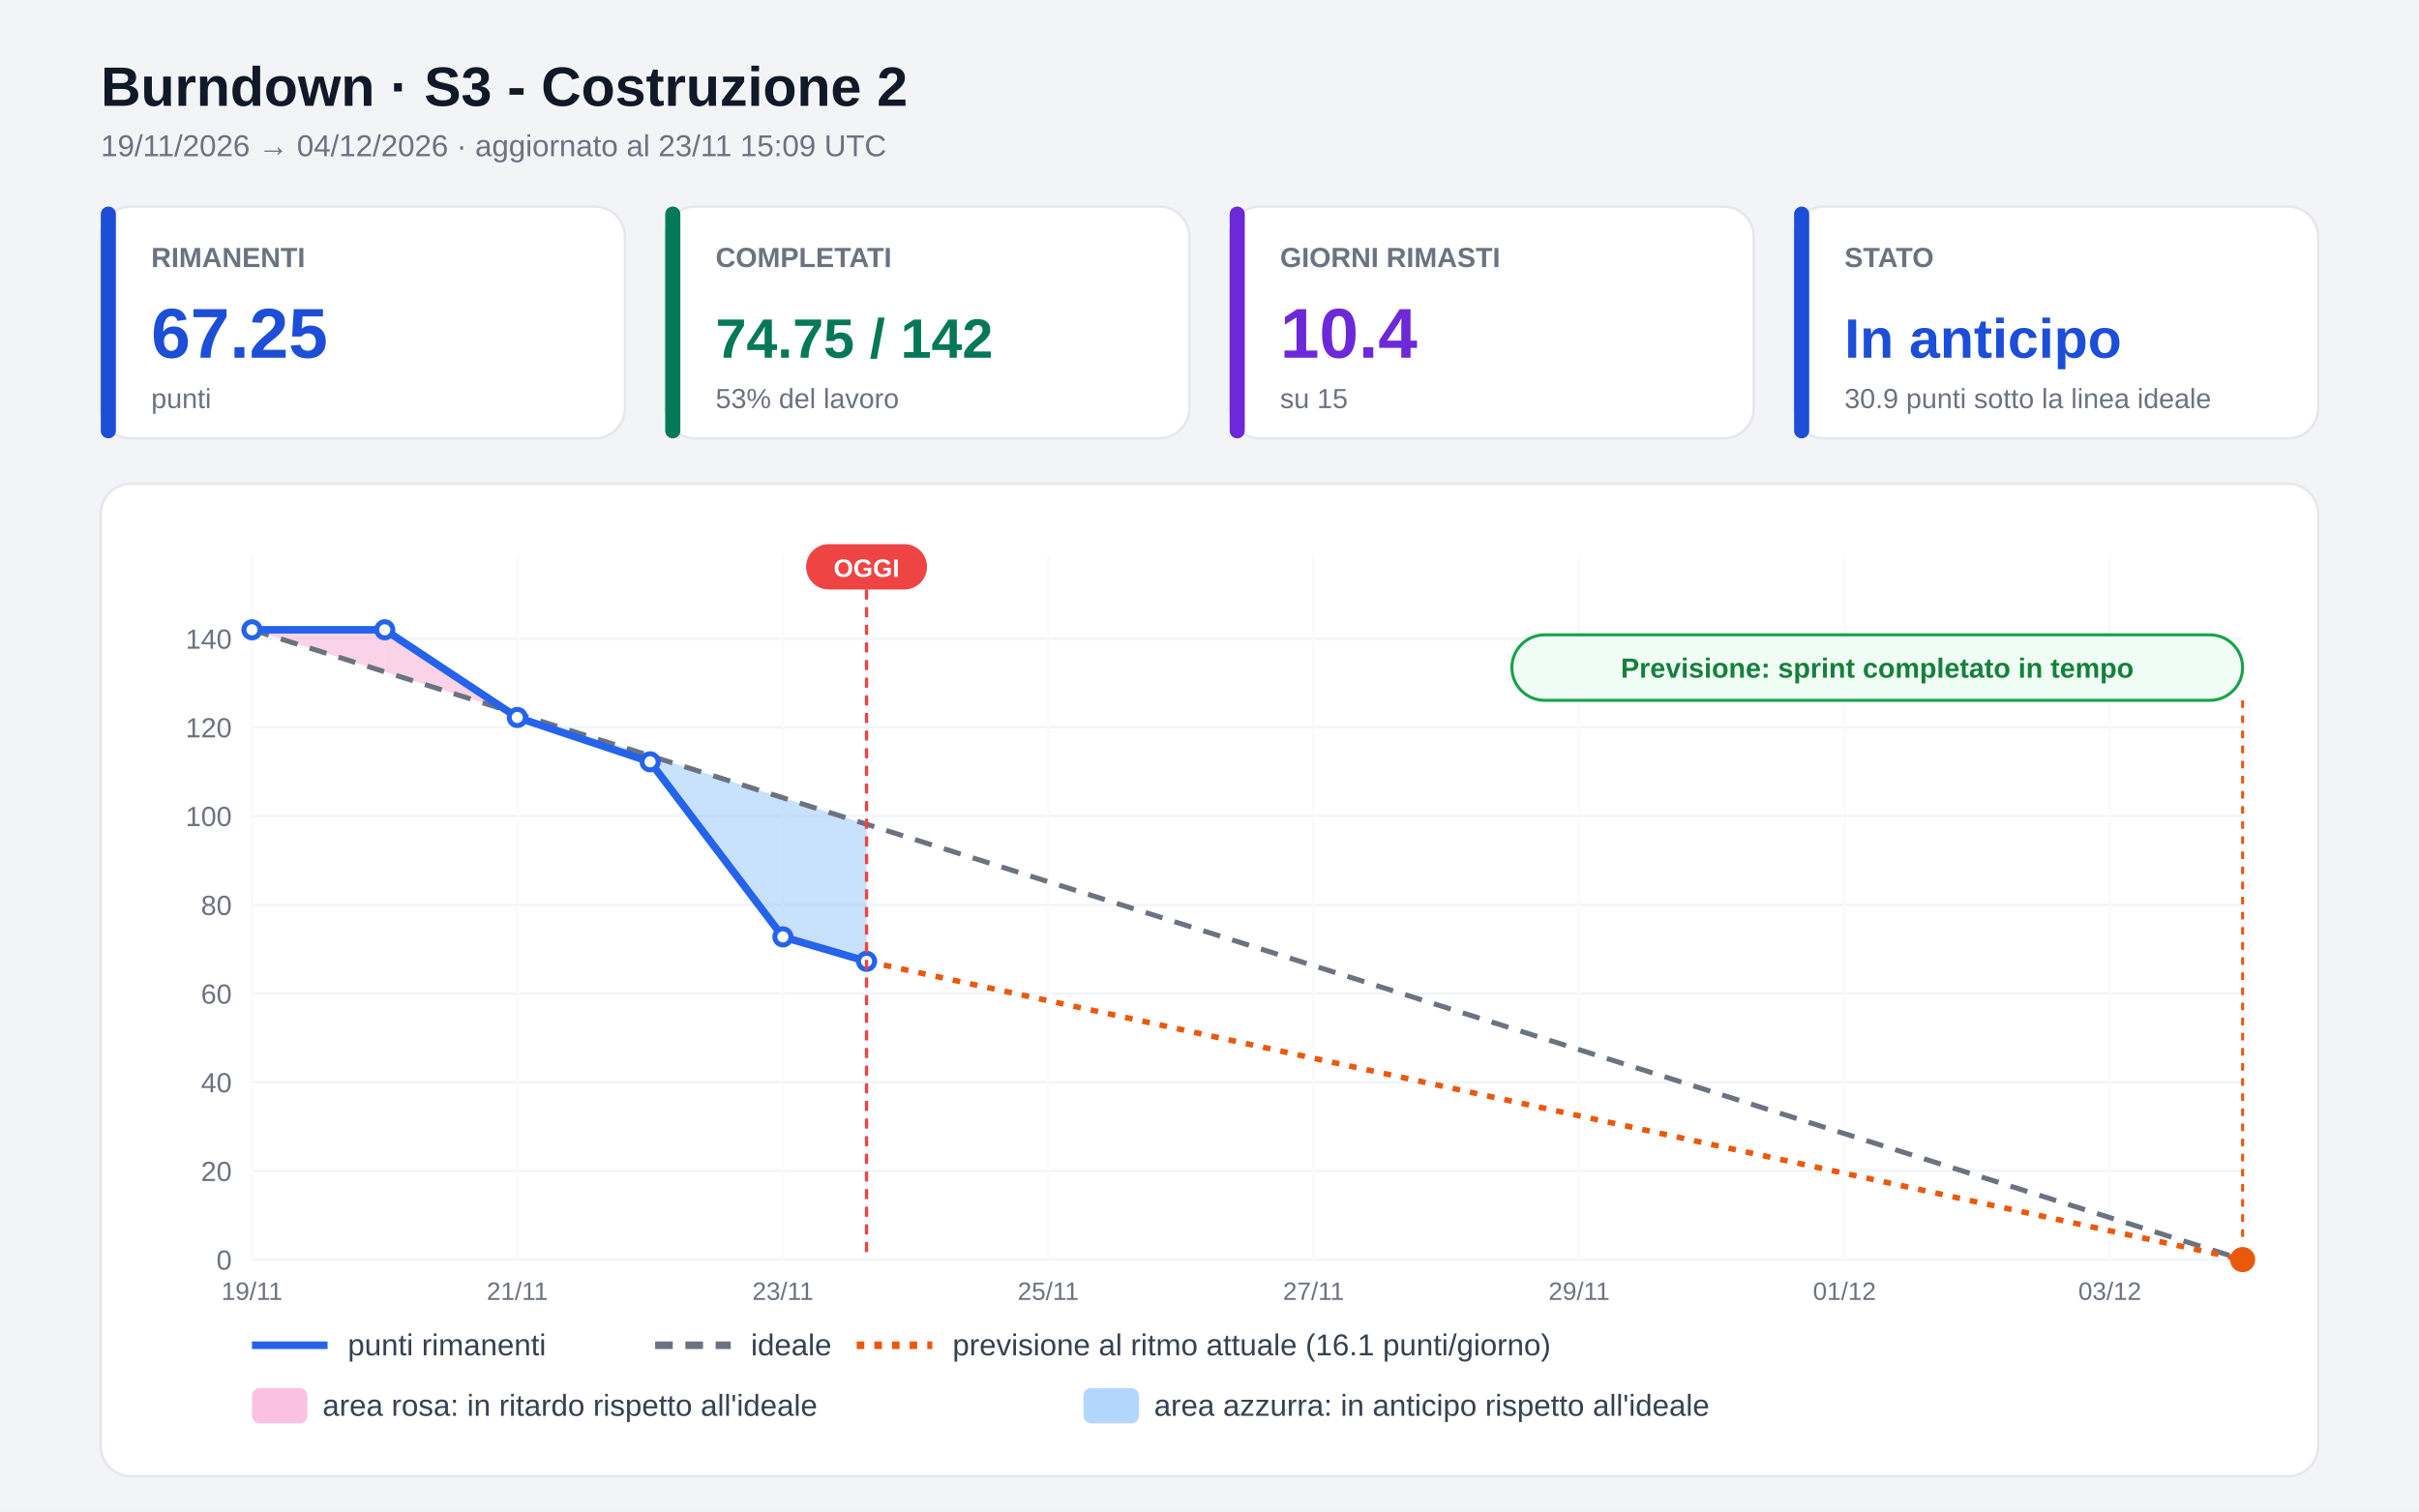
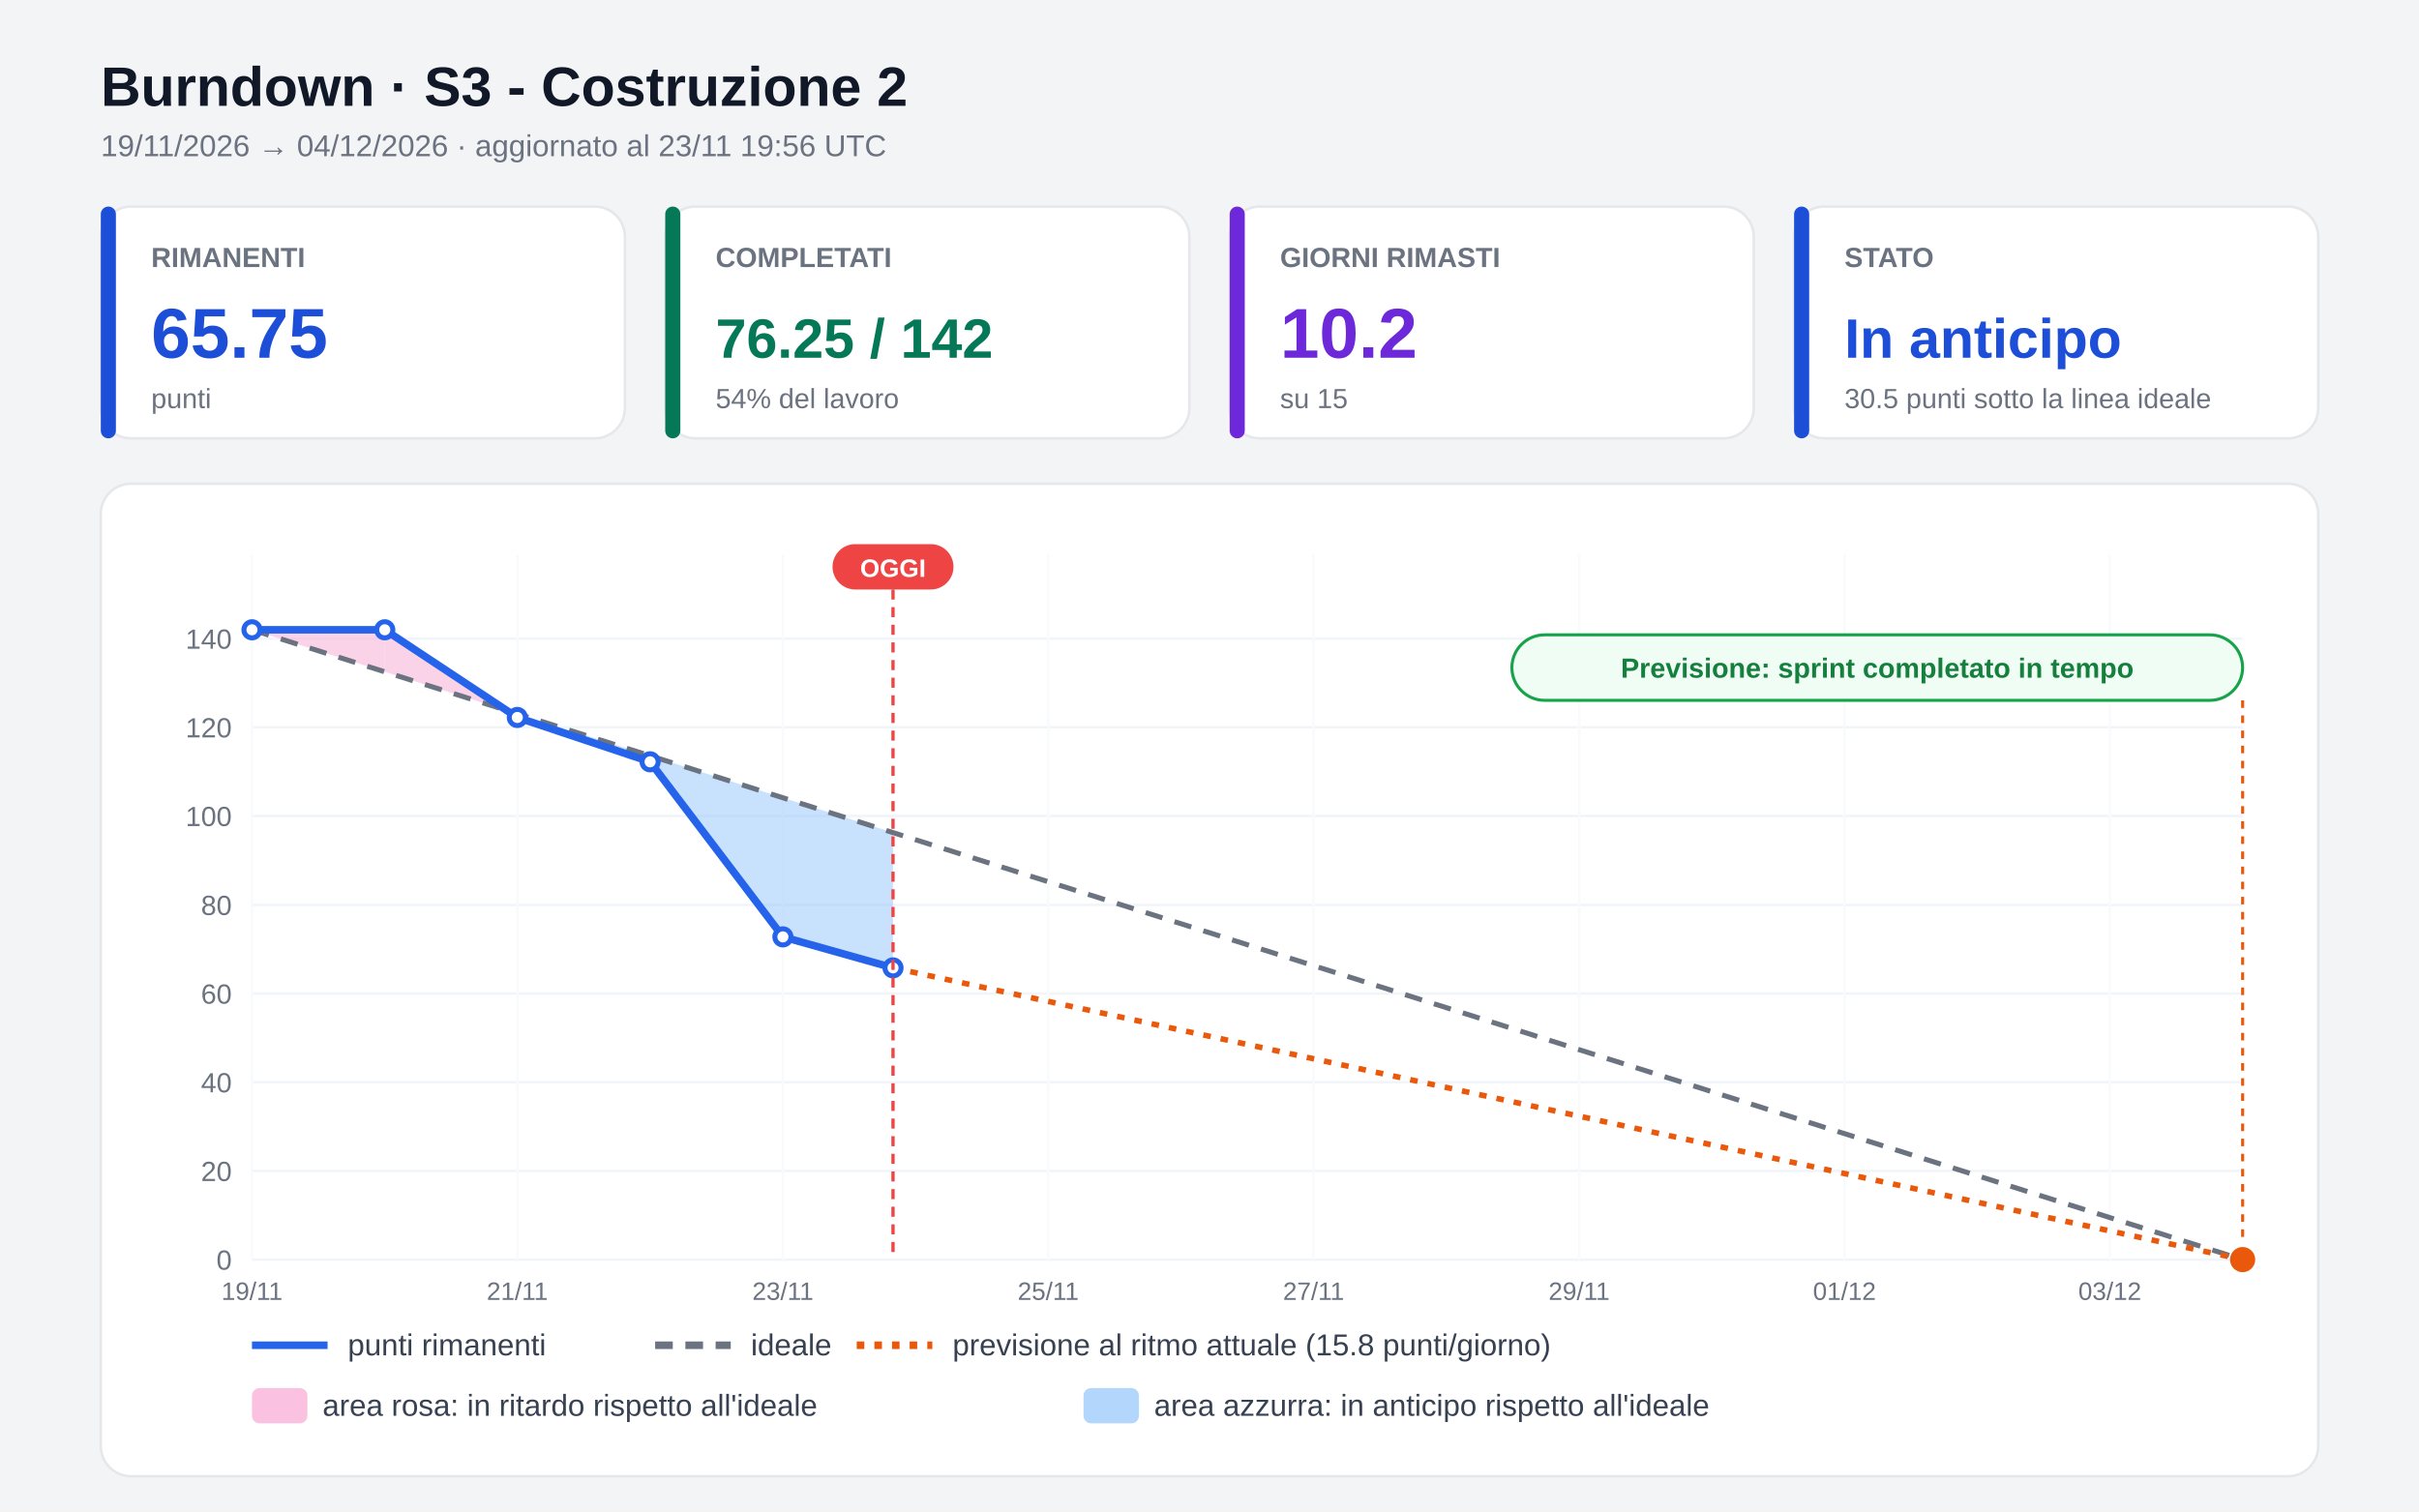
<svg xmlns="http://www.w3.org/2000/svg" viewBox="0 0 960 600" width="960" height="600" font-family="Arial">
  <rect width="960" height="600" fill="#f3f4f6" />
  <text x="40.0" y="42.0" font-size="22" text-anchor="start" fill="#111827" font-weight="bold">Burndown · S3 - Costruzione 2</text>
-   <text x="40.0" y="62.0" font-size="12" text-anchor="start" fill="#6b7280" font-weight="normal">19/11/2026 → 04/12/2026 · aggiornato al 23/11 15:09 UTC</text>
+   <text x="40.0" y="62.0" font-size="12" text-anchor="start" fill="#6b7280" font-weight="normal">19/11/2026 → 04/12/2026 · aggiornato al 23/11 19:56 UTC</text>
  <rect x="40.0" y="82.0" width="208.0" height="92.0" rx="12" fill="#ffffff" fill-opacity="1.0" stroke="#e5e7eb" stroke-width="1" />
  <rect x="40.0" y="82.0" width="6.0" height="92.0" rx="3" fill="#1d4ed8" fill-opacity="1.0" stroke="none" stroke-width="1" />
  <text x="60.0" y="106.0" font-size="11" text-anchor="start" fill="#6b7280" font-weight="bold">RIMANENTI</text>
-   <text x="60.0" y="142.0" font-size="28" text-anchor="start" fill="#1d4ed8" font-weight="bold">67.25</text>
+   <text x="60.0" y="142.0" font-size="28" text-anchor="start" fill="#1d4ed8" font-weight="bold">65.75</text>
  <text x="60.0" y="162.0" font-size="11" text-anchor="start" fill="#6b7280" font-weight="normal">punti</text>
  <rect x="264.0" y="82.0" width="208.0" height="92.0" rx="12" fill="#ffffff" fill-opacity="1.0" stroke="#e5e7eb" stroke-width="1" />
  <rect x="264.0" y="82.0" width="6.0" height="92.0" rx="3" fill="#047857" fill-opacity="1.0" stroke="none" stroke-width="1" />
  <text x="284.0" y="106.0" font-size="11" text-anchor="start" fill="#6b7280" font-weight="bold">COMPLETATI</text>
-   <text x="284.0" y="142.0" font-size="22" text-anchor="start" fill="#047857" font-weight="bold">74.75 / 142</text>
-   <text x="284.0" y="162.0" font-size="11" text-anchor="start" fill="#6b7280" font-weight="normal">53% del lavoro</text>
+   <text x="284.0" y="142.0" font-size="22" text-anchor="start" fill="#047857" font-weight="bold">76.25 / 142</text>
+   <text x="284.0" y="162.0" font-size="11" text-anchor="start" fill="#6b7280" font-weight="normal">54% del lavoro</text>
  <rect x="488.0" y="82.0" width="208.0" height="92.0" rx="12" fill="#ffffff" fill-opacity="1.0" stroke="#e5e7eb" stroke-width="1" />
  <rect x="488.0" y="82.0" width="6.0" height="92.0" rx="3" fill="#6d28d9" fill-opacity="1.0" stroke="none" stroke-width="1" />
  <text x="508.0" y="106.0" font-size="11" text-anchor="start" fill="#6b7280" font-weight="bold">GIORNI RIMASTI</text>
-   <text x="508.0" y="142.0" font-size="28" text-anchor="start" fill="#6d28d9" font-weight="bold">10.4</text>
+   <text x="508.0" y="142.0" font-size="28" text-anchor="start" fill="#6d28d9" font-weight="bold">10.2</text>
  <text x="508.0" y="162.0" font-size="11" text-anchor="start" fill="#6b7280" font-weight="normal">su 15</text>
  <rect x="712.0" y="82.0" width="208.0" height="92.0" rx="12" fill="#ffffff" fill-opacity="1.0" stroke="#e5e7eb" stroke-width="1" />
  <rect x="712.0" y="82.0" width="6.0" height="92.0" rx="3" fill="#1d4ed8" fill-opacity="1.0" stroke="none" stroke-width="1" />
  <text x="732.0" y="106.0" font-size="11" text-anchor="start" fill="#6b7280" font-weight="bold">STATO</text>
  <text x="732.0" y="142.0" font-size="22" text-anchor="start" fill="#1d4ed8" font-weight="bold">In anticipo</text>
-   <text x="732.0" y="162.0" font-size="11" text-anchor="start" fill="#6b7280" font-weight="normal">30.9 punti sotto la linea ideale</text>
+   <text x="732.0" y="162.0" font-size="11" text-anchor="start" fill="#6b7280" font-weight="normal">30.5 punti sotto la linea ideale</text>
  <rect x="40.0" y="192.0" width="880.0" height="394.0" rx="12" fill="#ffffff" fill-opacity="1.0" stroke="#e5e7eb" stroke-width="1" />
  <line x1="100.0" y1="500.0" x2="890.0" y2="500.0" stroke="#f1f5f9" stroke-width="1" />
  <text x="92.0" y="504.0" font-size="11" text-anchor="end" fill="#6b7280" font-weight="normal">0</text>
  <line x1="100.0" y1="464.8" x2="890.0" y2="464.8" stroke="#f1f5f9" stroke-width="1" />
  <text x="92.0" y="468.8" font-size="11" text-anchor="end" fill="#6b7280" font-weight="normal">20</text>
  <line x1="100.0" y1="429.6" x2="890.0" y2="429.6" stroke="#f1f5f9" stroke-width="1" />
  <text x="92.0" y="433.6" font-size="11" text-anchor="end" fill="#6b7280" font-weight="normal">40</text>
  <line x1="100.0" y1="394.4" x2="890.0" y2="394.4" stroke="#f1f5f9" stroke-width="1" />
  <text x="92.0" y="398.4" font-size="11" text-anchor="end" fill="#6b7280" font-weight="normal">60</text>
  <line x1="100.0" y1="359.2" x2="890.0" y2="359.2" stroke="#f1f5f9" stroke-width="1" />
  <text x="92.0" y="363.2" font-size="11" text-anchor="end" fill="#6b7280" font-weight="normal">80</text>
  <line x1="100.0" y1="323.9" x2="890.0" y2="323.9" stroke="#f1f5f9" stroke-width="1" />
  <text x="92.0" y="327.9" font-size="11" text-anchor="end" fill="#6b7280" font-weight="normal">100</text>
  <line x1="100.0" y1="288.7" x2="890.0" y2="288.7" stroke="#f1f5f9" stroke-width="1" />
  <text x="92.0" y="292.7" font-size="11" text-anchor="end" fill="#6b7280" font-weight="normal">120</text>
  <line x1="100.0" y1="253.5" x2="890.0" y2="253.5" stroke="#f1f5f9" stroke-width="1" />
  <text x="92.0" y="257.5" font-size="11" text-anchor="end" fill="#6b7280" font-weight="normal">140</text>
  <line x1="100.0" y1="220.0" x2="100.0" y2="500.0" stroke="#f8fafc" stroke-width="1" />
  <text x="100.0" y="516.0" font-size="10" text-anchor="middle" fill="#6b7280" font-weight="normal">19/11</text>
  <line x1="205.3" y1="220.0" x2="205.3" y2="500.0" stroke="#f8fafc" stroke-width="1" />
  <text x="205.3" y="516.0" font-size="10" text-anchor="middle" fill="#6b7280" font-weight="normal">21/11</text>
  <line x1="310.7" y1="220.0" x2="310.7" y2="500.0" stroke="#f8fafc" stroke-width="1" />
  <text x="310.7" y="516.0" font-size="10" text-anchor="middle" fill="#6b7280" font-weight="normal">23/11</text>
  <line x1="416.0" y1="220.0" x2="416.0" y2="500.0" stroke="#f8fafc" stroke-width="1" />
  <text x="416.0" y="516.0" font-size="10" text-anchor="middle" fill="#6b7280" font-weight="normal">25/11</text>
  <line x1="521.3" y1="220.0" x2="521.3" y2="500.0" stroke="#f8fafc" stroke-width="1" />
  <text x="521.3" y="516.0" font-size="10" text-anchor="middle" fill="#6b7280" font-weight="normal">27/11</text>
  <line x1="626.7" y1="220.0" x2="626.7" y2="500.0" stroke="#f8fafc" stroke-width="1" />
  <text x="626.7" y="516.0" font-size="10" text-anchor="middle" fill="#6b7280" font-weight="normal">29/11</text>
  <line x1="732.0" y1="220.0" x2="732.0" y2="500.0" stroke="#f8fafc" stroke-width="1" />
  <text x="732.0" y="516.0" font-size="10" text-anchor="middle" fill="#6b7280" font-weight="normal">01/12</text>
  <line x1="837.3" y1="220.0" x2="837.3" y2="500.0" stroke="#f8fafc" stroke-width="1" />
  <text x="837.3" y="516.0" font-size="10" text-anchor="middle" fill="#6b7280" font-weight="normal">03/12</text>
  <polygon points="100.0,250.0 152.7,250.0 152.7,266.7 100.0,250.0" fill="#f9a8d4" fill-opacity="0.5" stroke="none" stroke-width="1.5" stroke-linejoin="round" />
  <polygon points="152.7,250.0 201.2,282.0 152.7,266.7" fill="#f9a8d4" fill-opacity="0.5" stroke="none" stroke-width="1.5" stroke-linejoin="round" />
  <polygon points="201.2,282.0 205.3,284.8 205.3,283.3" fill="#93c5fd" fill-opacity="0.5" stroke="none" stroke-width="1.5" stroke-linejoin="round" />
  <polygon points="205.3,284.8 258.0,302.4 258.0,300.0 205.3,283.3" fill="#93c5fd" fill-opacity="0.5" stroke="none" stroke-width="1.5" stroke-linejoin="round" />
  <polygon points="258.0,302.4 310.7,371.9 310.7,316.7 258.0,300.0" fill="#93c5fd" fill-opacity="0.5" stroke="none" stroke-width="1.5" stroke-linejoin="round" />
-   <polygon points="310.7,371.9 343.9,381.6 343.9,327.2 310.7,316.7" fill="#93c5fd" fill-opacity="0.5" stroke="none" stroke-width="1.5" stroke-linejoin="round" />
+   <polygon points="310.7,371.9 354.4,384.2 354.4,330.5 310.7,316.7" fill="#93c5fd" fill-opacity="0.5" stroke="none" stroke-width="1.5" stroke-linejoin="round" />
  <polyline points="100.0,250.0 890.0,500.0" fill="none" fill-opacity="1.0" stroke="#6b7280" stroke-width="2" stroke-linejoin="round" stroke-dasharray="7 5" />
-   <polyline points="343.9,381.6 890.0,500.0" fill="none" fill-opacity="1.0" stroke="#ea580c" stroke-width="2.2" stroke-linejoin="round" stroke-dasharray="3 4" />
-   <polyline points="100.0,250.0 152.7,250.0 205.3,284.8 258.0,302.4 310.7,371.9 343.9,381.6" fill="none" fill-opacity="1.0" stroke="#2563eb" stroke-width="3" stroke-linejoin="round" />
+   <polyline points="354.4,384.2 890.0,500.0" fill="none" fill-opacity="1.0" stroke="#ea580c" stroke-width="2.2" stroke-linejoin="round" stroke-dasharray="3 4" />
+   <polyline points="100.0,250.0 152.7,250.0 205.3,284.8 258.0,302.4 310.7,371.9 354.4,384.2" fill="none" fill-opacity="1.0" stroke="#2563eb" stroke-width="3" stroke-linejoin="round" />
  <circle cx="100.0" cy="250.0" r="3.2" fill="#ffffff" stroke="#2563eb" stroke-width="2" />
  <circle cx="152.7" cy="250.0" r="3.2" fill="#ffffff" stroke="#2563eb" stroke-width="2" />
  <circle cx="205.3" cy="284.8" r="3.2" fill="#ffffff" stroke="#2563eb" stroke-width="2" />
  <circle cx="258.0" cy="302.4" r="3.2" fill="#ffffff" stroke="#2563eb" stroke-width="2" />
  <circle cx="310.7" cy="371.9" r="3.2" fill="#ffffff" stroke="#2563eb" stroke-width="2" />
-   <circle cx="343.9" cy="381.6" r="3.2" fill="#ffffff" stroke="#2563eb" stroke-width="2" />
-   <line x1="343.9" y1="220.0" x2="343.9" y2="500.0" stroke="#ef4444" stroke-width="1.3" stroke-dasharray="4 3" />
-   <rect x="319.9" y="216.0" width="48.0" height="18.0" rx="9" fill="#ef4444" fill-opacity="1.0" stroke="none" stroke-width="1" />
-   <text x="343.9" y="229.0" font-size="10" text-anchor="middle" fill="#ffffff" font-weight="bold">OGGI</text>
+   <circle cx="354.4" cy="384.2" r="3.2" fill="#ffffff" stroke="#2563eb" stroke-width="2" />
+   <line x1="354.4" y1="220.0" x2="354.4" y2="500.0" stroke="#ef4444" stroke-width="1.3" stroke-dasharray="4 3" />
+   <rect x="330.4" y="216.0" width="48.0" height="18.0" rx="9" fill="#ef4444" fill-opacity="1.0" stroke="none" stroke-width="1" />
+   <text x="354.4" y="229.0" font-size="10" text-anchor="middle" fill="#ffffff" font-weight="bold">OGGI</text>
  <circle cx="890.0" cy="500.0" r="5" fill="#ea580c" />
  <line x1="890.0" y1="278.0" x2="890.0" y2="494.0" stroke="#ea580c" stroke-width="1.2" stroke-dasharray="3 3" />
  <rect x="600.0" y="252.0" width="290.0" height="26.0" rx="13" fill="#f0fdf4" fill-opacity="1.0" stroke="#16a34a" stroke-width="1.2" />
  <text x="745.0" y="269.0" font-size="11" text-anchor="middle" fill="#15803d" font-weight="bold">Previsione: sprint completato in tempo</text>
  <line x1="100.0" y1="534.0" x2="130.0" y2="534.0" stroke="#2563eb" stroke-width="3" />
  <text x="138.0" y="538.0" font-size="12" text-anchor="start" fill="#374151" font-weight="normal">punti rimanenti</text>
  <line x1="260.0" y1="534.0" x2="290.0" y2="534.0" stroke="#6b7280" stroke-width="3" stroke-dasharray="7 5" />
  <text x="298.0" y="538.0" font-size="12" text-anchor="start" fill="#374151" font-weight="normal">ideale</text>
  <line x1="340.0" y1="534.0" x2="370.0" y2="534.0" stroke="#ea580c" stroke-width="3" stroke-dasharray="3 4" />
-   <text x="378.0" y="538.0" font-size="12" text-anchor="start" fill="#374151" font-weight="normal">previsione al ritmo attuale (16.1 punti/giorno)</text>
+   <text x="378.0" y="538.0" font-size="12" text-anchor="start" fill="#374151" font-weight="normal">previsione al ritmo attuale (15.8 punti/giorno)</text>
  <rect x="100.0" y="551.0" width="22.0" height="14.0" rx="3" fill="#f9a8d4" fill-opacity="0.7" stroke="none" stroke-width="1" />
  <text x="128.0" y="562.0" font-size="12" text-anchor="start" fill="#374151" font-weight="normal">area rosa: in ritardo rispetto all'ideale</text>
  <rect x="430.0" y="551.0" width="22.0" height="14.0" rx="3" fill="#93c5fd" fill-opacity="0.7" stroke="none" stroke-width="1" />
  <text x="458.0" y="562.0" font-size="12" text-anchor="start" fill="#374151" font-weight="normal">area azzurra: in anticipo rispetto all'ideale</text>
</svg>
